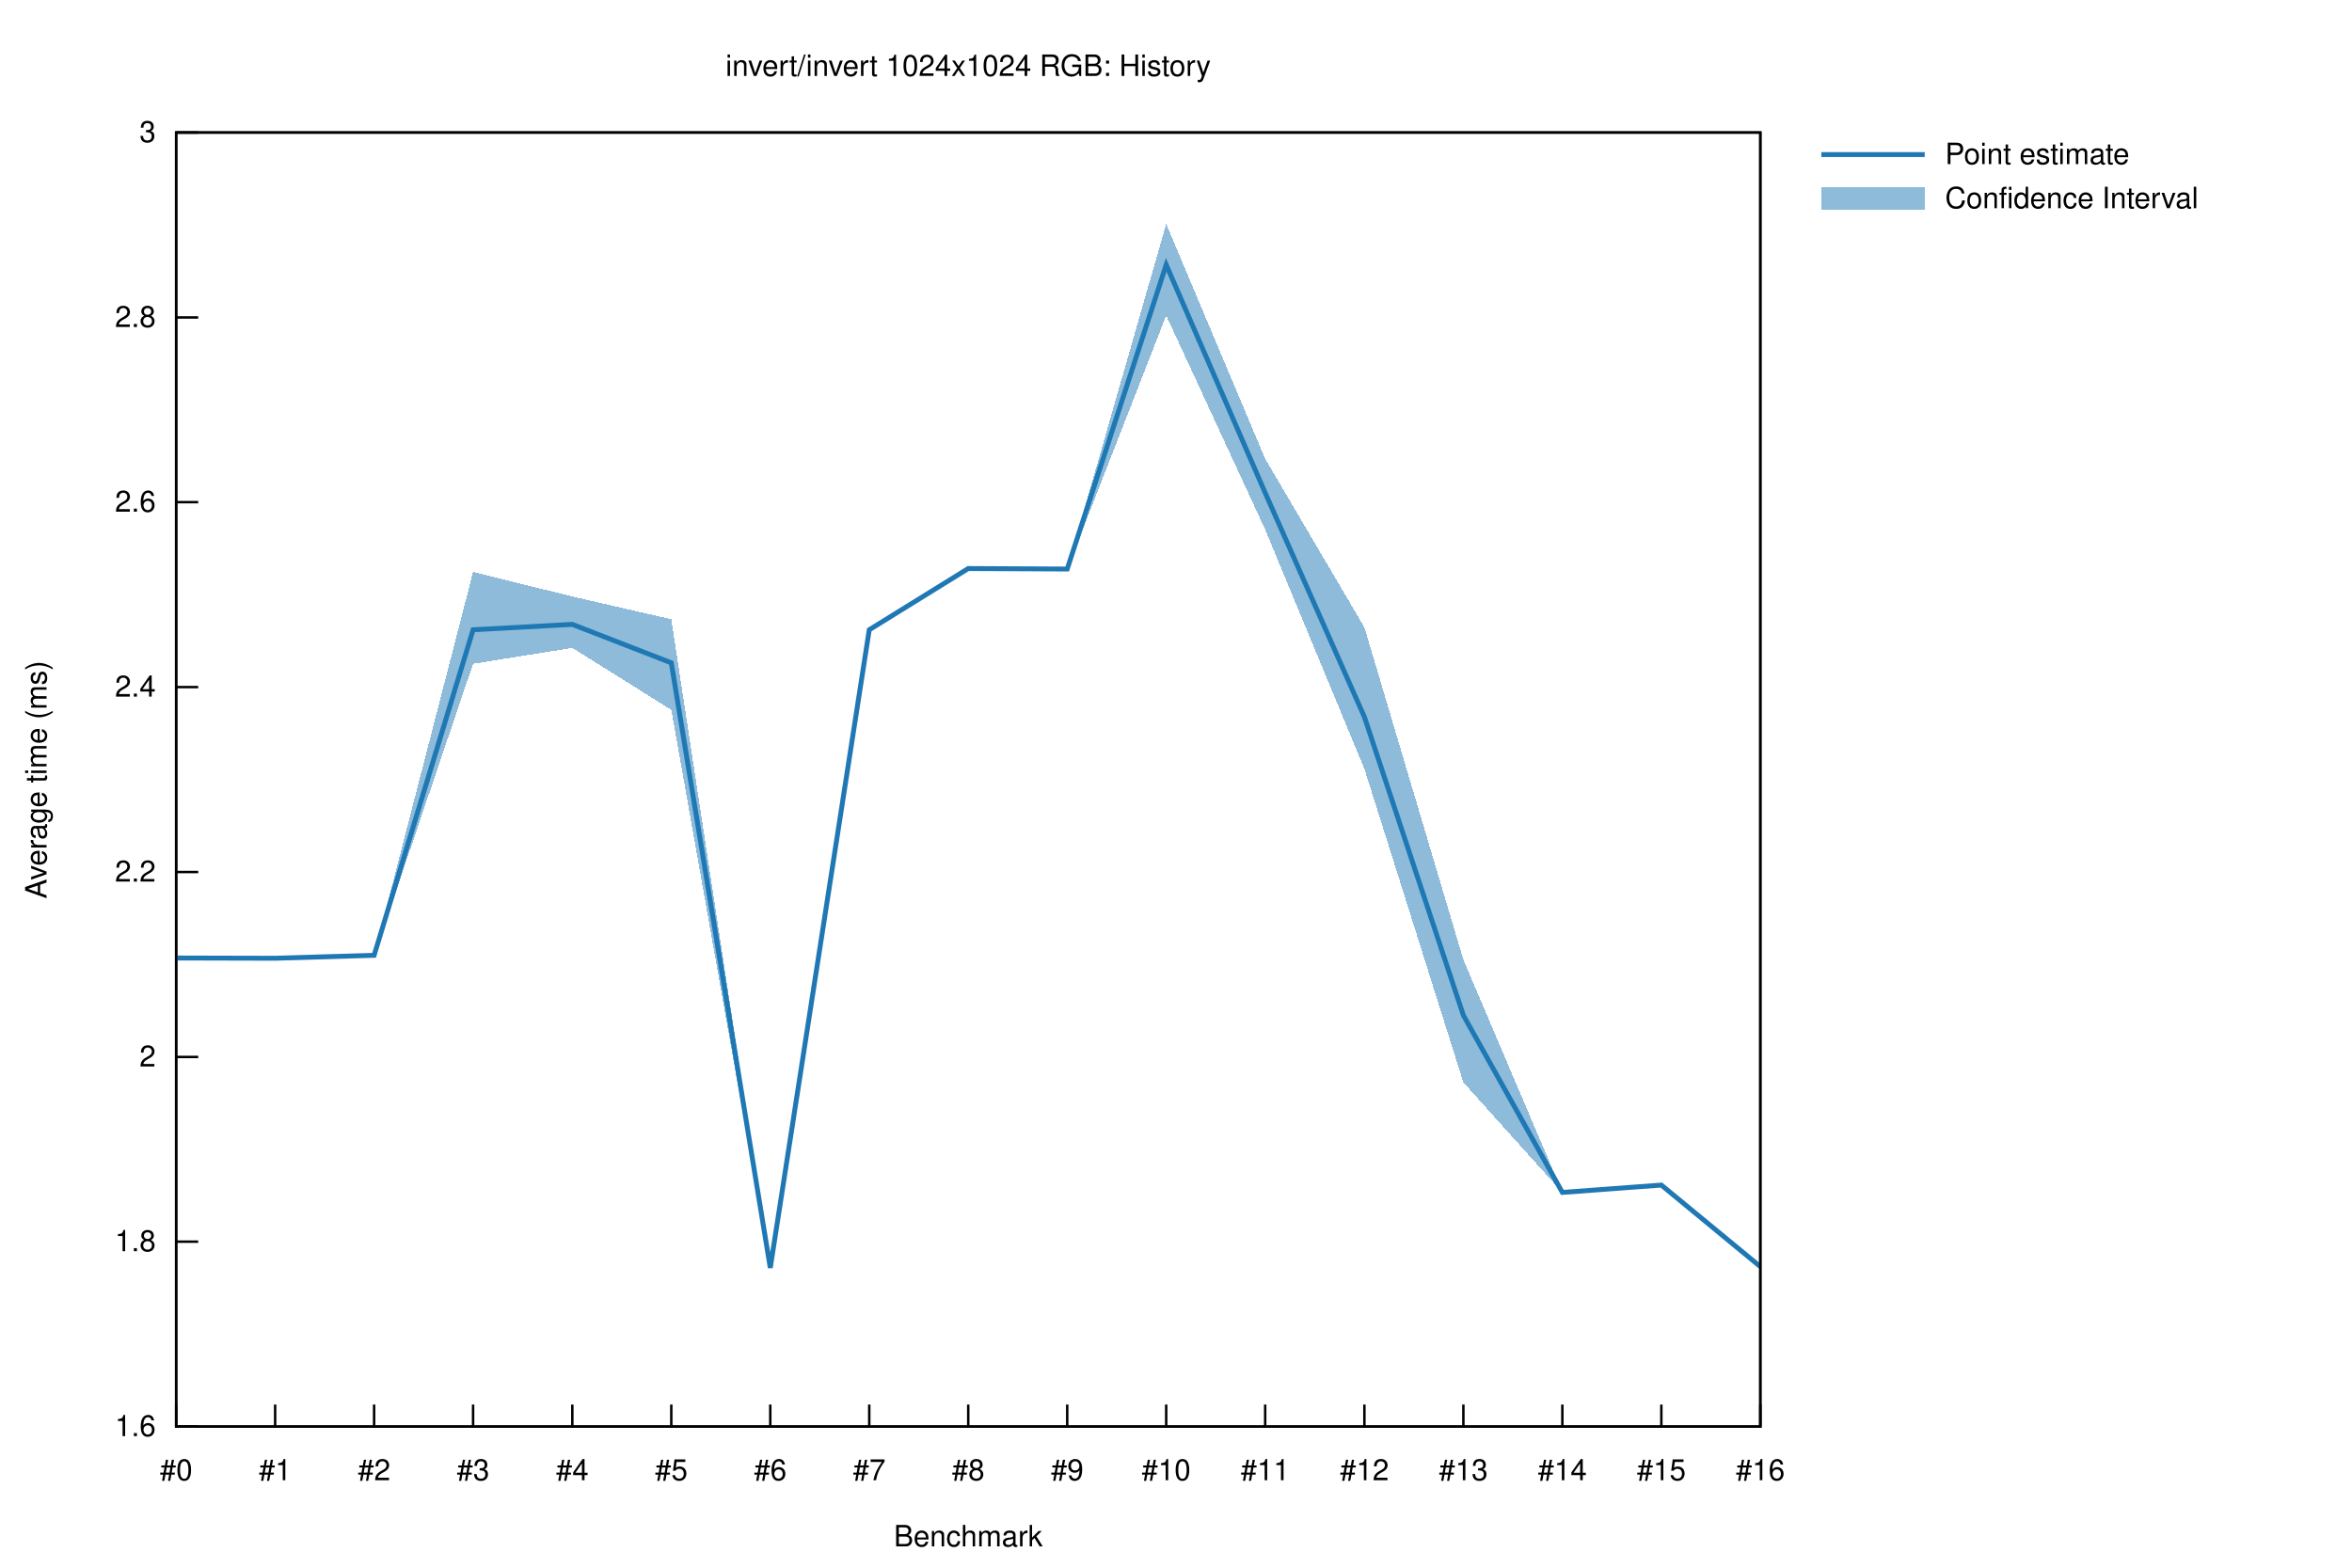
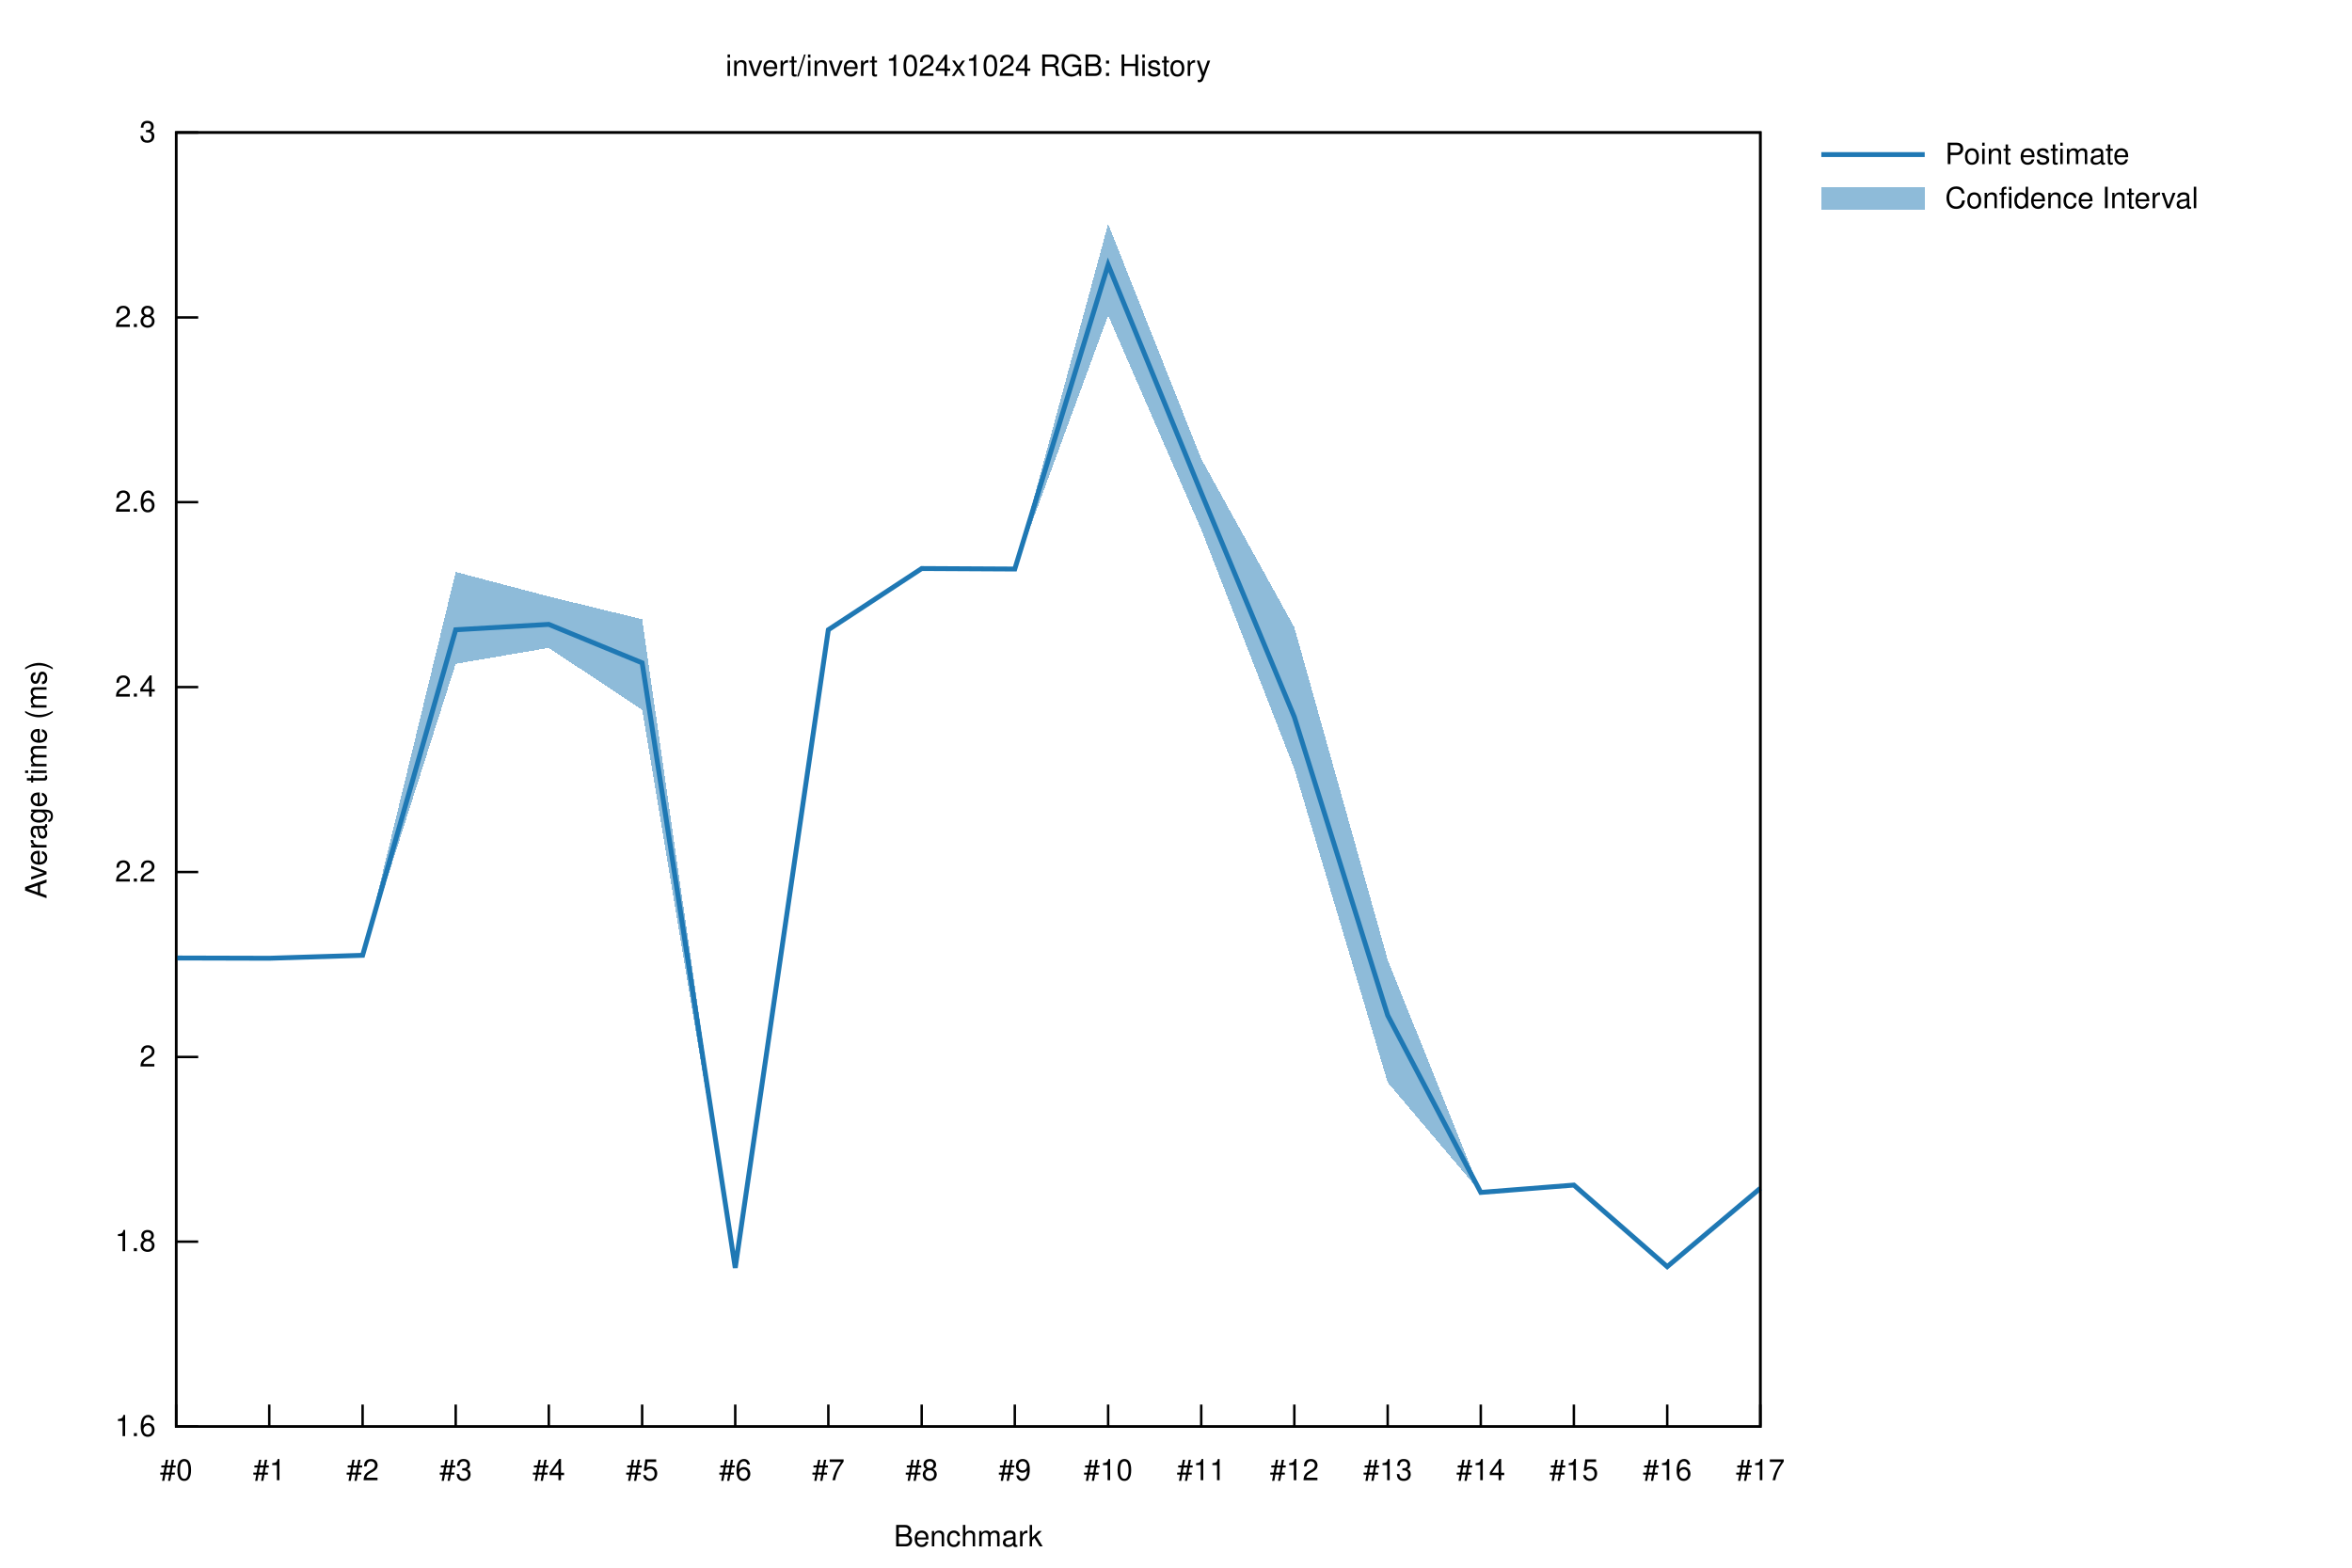
<svg xmlns="http://www.w3.org/2000/svg" xmlns:xlink="http://www.w3.org/1999/xlink" viewBox="0 0 960 640">
  <g id="gnuplot_canvas">
    <rect x="0" y="0" width="960" height="640" fill="none" />
    <defs>
      <circle id="gpDot" r="0.5" stroke-width="0.5" stroke="currentColor" />
      <path id="gpPt0" stroke-width="0.222" stroke="currentColor" d="M-1,0 h2 M0,-1 v2" />
      <path id="gpPt1" stroke-width="0.222" stroke="currentColor" d="M-1,-1 L1,1 M1,-1 L-1,1" />
      <path id="gpPt2" stroke-width="0.222" stroke="currentColor" d="M-1,0 L1,0 M0,-1 L0,1 M-1,-1 L1,1 M-1,1 L1,-1" />
      <rect id="gpPt3" stroke-width="0.222" stroke="currentColor" x="-1" y="-1" width="2" height="2" />
      <rect id="gpPt4" stroke-width="0.222" stroke="currentColor" fill="currentColor" x="-1" y="-1" width="2" height="2" />
      <circle id="gpPt5" stroke-width="0.222" stroke="currentColor" cx="0" cy="0" r="1" />
      <use xlink:href="#gpPt5" id="gpPt6" fill="currentColor" stroke="none" />
      <path id="gpPt7" stroke-width="0.222" stroke="currentColor" d="M0,-1.33 L-1.33,0.67 L1.33,0.67 z" />
      <use xlink:href="#gpPt7" id="gpPt8" fill="currentColor" stroke="none" />
      <use xlink:href="#gpPt7" id="gpPt9" stroke="currentColor" transform="rotate(180)" />
      <use xlink:href="#gpPt9" id="gpPt10" fill="currentColor" stroke="none" />
      <use xlink:href="#gpPt3" id="gpPt11" stroke="currentColor" transform="rotate(45)" />
      <use xlink:href="#gpPt11" id="gpPt12" fill="currentColor" stroke="none" />
      <path id="gpPt13" stroke-width="0.222" stroke="currentColor" d="M0,1.330 L1.265,0.411 L0.782,-1.067 L-0.782,-1.076 L-1.265,0.411 z" />
      <use xlink:href="#gpPt13" id="gpPt14" fill="currentColor" stroke="none" />
      <filter id="textbox" filterUnits="objectBoundingBox" x="0" y="0" height="1" width="1">
        <feFlood flood-color="white" flood-opacity="1" result="bgnd" />
        <feComposite in="SourceGraphic" in2="bgnd" operator="atop" />
      </filter>
      <filter id="greybox" filterUnits="objectBoundingBox" x="0" y="0" height="1" width="1">
        <feFlood flood-color="lightgrey" flood-opacity="1" result="grey" />
        <feComposite in="SourceGraphic" in2="grey" operator="atop" />
      </filter>
    </defs>
    <g fill="none" color="white" stroke="currentColor" stroke-width="1.00" stroke-linecap="butt" stroke-linejoin="miter">
</g>
    <g fill="none" color="black" stroke="currentColor" stroke-width="1.00" stroke-linecap="butt" stroke-linejoin="miter">
      <path stroke="black" d="M71.9,582.4 L80.9,582.4  " />
      <g transform="translate(63.6,586.3)" stroke="none" fill="black" font-family="Helvetica" font-size="12.00" text-anchor="end">
        <text>
          <tspan font-family="Helvetica"> 1.6</tspan>
        </text>
      </g>
    </g>
    <g fill="none" color="black" stroke="currentColor" stroke-width="1.00" stroke-linecap="butt" stroke-linejoin="miter">
      <path stroke="black" d="M71.9,506.9 L80.9,506.9  " />
      <g transform="translate(63.6,510.8)" stroke="none" fill="black" font-family="Helvetica" font-size="12.00" text-anchor="end">
        <text>
          <tspan font-family="Helvetica"> 1.8</tspan>
        </text>
      </g>
    </g>
    <g fill="none" color="black" stroke="currentColor" stroke-width="1.00" stroke-linecap="butt" stroke-linejoin="miter">
      <path stroke="black" d="M71.9,431.5 L80.9,431.5  " />
      <g transform="translate(63.6,435.4)" stroke="none" fill="black" font-family="Helvetica" font-size="12.00" text-anchor="end">
        <text>
          <tspan font-family="Helvetica"> 2</tspan>
        </text>
      </g>
    </g>
    <g fill="none" color="black" stroke="currentColor" stroke-width="1.00" stroke-linecap="butt" stroke-linejoin="miter">
      <path stroke="black" d="M71.9,356.0 L80.9,356.0  " />
      <g transform="translate(63.6,359.9)" stroke="none" fill="black" font-family="Helvetica" font-size="12.00" text-anchor="end">
        <text>
          <tspan font-family="Helvetica"> 2.2</tspan>
        </text>
      </g>
    </g>
    <g fill="none" color="black" stroke="currentColor" stroke-width="1.00" stroke-linecap="butt" stroke-linejoin="miter">
      <path stroke="black" d="M71.9,280.5 L80.9,280.5  " />
      <g transform="translate(63.6,284.4)" stroke="none" fill="black" font-family="Helvetica" font-size="12.00" text-anchor="end">
        <text>
          <tspan font-family="Helvetica"> 2.4</tspan>
        </text>
      </g>
    </g>
    <g fill="none" color="black" stroke="currentColor" stroke-width="1.00" stroke-linecap="butt" stroke-linejoin="miter">
      <path stroke="black" d="M71.9,205.0 L80.9,205.0  " />
      <g transform="translate(63.6,208.9)" stroke="none" fill="black" font-family="Helvetica" font-size="12.00" text-anchor="end">
        <text>
          <tspan font-family="Helvetica"> 2.6</tspan>
        </text>
      </g>
    </g>
    <g fill="none" color="black" stroke="currentColor" stroke-width="1.00" stroke-linecap="butt" stroke-linejoin="miter">
      <path stroke="black" d="M71.9,129.6 L80.9,129.6  " />
      <g transform="translate(63.6,133.5)" stroke="none" fill="black" font-family="Helvetica" font-size="12.00" text-anchor="end">
        <text>
          <tspan font-family="Helvetica"> 2.8</tspan>
        </text>
      </g>
    </g>
    <g fill="none" color="black" stroke="currentColor" stroke-width="1.00" stroke-linecap="butt" stroke-linejoin="miter">
      <path stroke="black" d="M71.9,54.1 L80.9,54.1  " />
      <g transform="translate(63.6,58.0)" stroke="none" fill="black" font-family="Helvetica" font-size="12.00" text-anchor="end">
        <text>
          <tspan font-family="Helvetica"> 3</tspan>
        </text>
      </g>
    </g>
    <g fill="none" color="black" stroke="currentColor" stroke-width="1.00" stroke-linecap="butt" stroke-linejoin="miter">
      <path stroke="black" d="M71.9,582.4 L71.9,573.4  " />
      <g transform="translate(71.9,604.3)" stroke="none" fill="black" font-family="Helvetica" font-size="12.00" text-anchor="middle">
        <text>
          <tspan font-family="Helvetica">#0</tspan>
        </text>
      </g>
    </g>
    <g fill="none" color="black" stroke="currentColor" stroke-width="1.00" stroke-linecap="butt" stroke-linejoin="miter">
-       <path stroke="black" d="M112.3,582.4 L112.3,573.4  " />
-       <g transform="translate(112.3,604.3)" stroke="none" fill="black" font-family="Helvetica" font-size="12.00" text-anchor="middle">
+       <path stroke="black" d="M109.9,582.4 L109.9,573.4  " />
+       <g transform="translate(109.9,604.3)" stroke="none" fill="black" font-family="Helvetica" font-size="12.00" text-anchor="middle">
        <text>
          <tspan font-family="Helvetica">#1</tspan>
        </text>
      </g>
    </g>
    <g fill="none" color="black" stroke="currentColor" stroke-width="1.00" stroke-linecap="butt" stroke-linejoin="miter">
-       <path stroke="black" d="M152.7,582.4 L152.7,573.4  " />
-       <g transform="translate(152.7,604.3)" stroke="none" fill="black" font-family="Helvetica" font-size="12.00" text-anchor="middle">
+       <path stroke="black" d="M148.0,582.4 L148.0,573.4  " />
+       <g transform="translate(148.0,604.3)" stroke="none" fill="black" font-family="Helvetica" font-size="12.00" text-anchor="middle">
        <text>
          <tspan font-family="Helvetica">#2</tspan>
        </text>
      </g>
    </g>
    <g fill="none" color="black" stroke="currentColor" stroke-width="1.00" stroke-linecap="butt" stroke-linejoin="miter">
-       <path stroke="black" d="M193.1,582.4 L193.1,573.4  " />
-       <g transform="translate(193.1,604.3)" stroke="none" fill="black" font-family="Helvetica" font-size="12.00" text-anchor="middle">
+       <path stroke="black" d="M186.0,582.4 L186.0,573.4  " />
+       <g transform="translate(186.0,604.3)" stroke="none" fill="black" font-family="Helvetica" font-size="12.00" text-anchor="middle">
        <text>
          <tspan font-family="Helvetica">#3</tspan>
        </text>
      </g>
    </g>
    <g fill="none" color="black" stroke="currentColor" stroke-width="1.00" stroke-linecap="butt" stroke-linejoin="miter">
-       <path stroke="black" d="M233.6,582.4 L233.6,573.4  " />
-       <g transform="translate(233.6,604.3)" stroke="none" fill="black" font-family="Helvetica" font-size="12.00" text-anchor="middle">
+       <path stroke="black" d="M224.0,582.4 L224.0,573.4  " />
+       <g transform="translate(224.0,604.3)" stroke="none" fill="black" font-family="Helvetica" font-size="12.00" text-anchor="middle">
        <text>
          <tspan font-family="Helvetica">#4</tspan>
        </text>
      </g>
    </g>
    <g fill="none" color="black" stroke="currentColor" stroke-width="1.00" stroke-linecap="butt" stroke-linejoin="miter">
-       <path stroke="black" d="M274.0,582.4 L274.0,573.4  " />
-       <g transform="translate(274.0,604.3)" stroke="none" fill="black" font-family="Helvetica" font-size="12.00" text-anchor="middle">
+       <path stroke="black" d="M262.1,582.4 L262.1,573.4  " />
+       <g transform="translate(262.1,604.3)" stroke="none" fill="black" font-family="Helvetica" font-size="12.00" text-anchor="middle">
        <text>
          <tspan font-family="Helvetica">#5</tspan>
        </text>
      </g>
    </g>
    <g fill="none" color="black" stroke="currentColor" stroke-width="1.00" stroke-linecap="butt" stroke-linejoin="miter">
-       <path stroke="black" d="M314.4,582.4 L314.4,573.4  " />
-       <g transform="translate(314.4,604.3)" stroke="none" fill="black" font-family="Helvetica" font-size="12.00" text-anchor="middle">
+       <path stroke="black" d="M300.1,582.4 L300.1,573.4  " />
+       <g transform="translate(300.1,604.3)" stroke="none" fill="black" font-family="Helvetica" font-size="12.00" text-anchor="middle">
        <text>
          <tspan font-family="Helvetica">#6</tspan>
        </text>
      </g>
    </g>
    <g fill="none" color="black" stroke="currentColor" stroke-width="1.00" stroke-linecap="butt" stroke-linejoin="miter">
-       <path stroke="black" d="M354.8,582.4 L354.8,573.4  " />
-       <g transform="translate(354.8,604.3)" stroke="none" fill="black" font-family="Helvetica" font-size="12.00" text-anchor="middle">
+       <path stroke="black" d="M338.1,582.4 L338.1,573.4  " />
+       <g transform="translate(338.1,604.3)" stroke="none" fill="black" font-family="Helvetica" font-size="12.00" text-anchor="middle">
        <text>
          <tspan font-family="Helvetica">#7</tspan>
        </text>
      </g>
    </g>
    <g fill="none" color="black" stroke="currentColor" stroke-width="1.00" stroke-linecap="butt" stroke-linejoin="miter">
-       <path stroke="black" d="M395.2,582.4 L395.2,573.4  " />
-       <g transform="translate(395.2,604.3)" stroke="none" fill="black" font-family="Helvetica" font-size="12.00" text-anchor="middle">
+       <path stroke="black" d="M376.2,582.4 L376.2,573.4  " />
+       <g transform="translate(376.2,604.3)" stroke="none" fill="black" font-family="Helvetica" font-size="12.00" text-anchor="middle">
        <text>
          <tspan font-family="Helvetica">#8</tspan>
        </text>
      </g>
    </g>
    <g fill="none" color="black" stroke="currentColor" stroke-width="1.00" stroke-linecap="butt" stroke-linejoin="miter">
-       <path stroke="black" d="M435.6,582.4 L435.6,573.4  " />
-       <g transform="translate(435.6,604.3)" stroke="none" fill="black" font-family="Helvetica" font-size="12.00" text-anchor="middle">
+       <path stroke="black" d="M414.2,582.4 L414.2,573.4  " />
+       <g transform="translate(414.2,604.3)" stroke="none" fill="black" font-family="Helvetica" font-size="12.00" text-anchor="middle">
        <text>
          <tspan font-family="Helvetica">#9</tspan>
        </text>
      </g>
    </g>
    <g fill="none" color="black" stroke="currentColor" stroke-width="1.00" stroke-linecap="butt" stroke-linejoin="miter">
-       <path stroke="black" d="M476.0,582.4 L476.0,573.4  " />
-       <g transform="translate(476.0,604.3)" stroke="none" fill="black" font-family="Helvetica" font-size="12.00" text-anchor="middle">
+       <path stroke="black" d="M452.3,582.4 L452.3,573.4  " />
+       <g transform="translate(452.3,604.3)" stroke="none" fill="black" font-family="Helvetica" font-size="12.00" text-anchor="middle">
        <text>
          <tspan font-family="Helvetica">#10</tspan>
        </text>
      </g>
    </g>
    <g fill="none" color="black" stroke="currentColor" stroke-width="1.00" stroke-linecap="butt" stroke-linejoin="miter">
-       <path stroke="black" d="M516.4,582.4 L516.4,573.4  " />
-       <g transform="translate(516.4,604.3)" stroke="none" fill="black" font-family="Helvetica" font-size="12.00" text-anchor="middle">
+       <path stroke="black" d="M490.3,582.4 L490.3,573.4  " />
+       <g transform="translate(490.3,604.3)" stroke="none" fill="black" font-family="Helvetica" font-size="12.00" text-anchor="middle">
        <text>
          <tspan font-family="Helvetica">#11</tspan>
        </text>
      </g>
    </g>
    <g fill="none" color="black" stroke="currentColor" stroke-width="1.00" stroke-linecap="butt" stroke-linejoin="miter">
-       <path stroke="black" d="M556.9,582.4 L556.9,573.4  " />
-       <g transform="translate(556.9,604.3)" stroke="none" fill="black" font-family="Helvetica" font-size="12.00" text-anchor="middle">
+       <path stroke="black" d="M528.3,582.4 L528.3,573.4  " />
+       <g transform="translate(528.3,604.3)" stroke="none" fill="black" font-family="Helvetica" font-size="12.00" text-anchor="middle">
        <text>
          <tspan font-family="Helvetica">#12</tspan>
        </text>
      </g>
    </g>
    <g fill="none" color="black" stroke="currentColor" stroke-width="1.00" stroke-linecap="butt" stroke-linejoin="miter">
-       <path stroke="black" d="M597.3,582.4 L597.3,573.4  " />
-       <g transform="translate(597.3,604.3)" stroke="none" fill="black" font-family="Helvetica" font-size="12.00" text-anchor="middle">
+       <path stroke="black" d="M566.4,582.4 L566.4,573.4  " />
+       <g transform="translate(566.4,604.3)" stroke="none" fill="black" font-family="Helvetica" font-size="12.00" text-anchor="middle">
        <text>
          <tspan font-family="Helvetica">#13</tspan>
        </text>
      </g>
    </g>
    <g fill="none" color="black" stroke="currentColor" stroke-width="1.00" stroke-linecap="butt" stroke-linejoin="miter">
-       <path stroke="black" d="M637.7,582.4 L637.7,573.4  " />
-       <g transform="translate(637.7,604.3)" stroke="none" fill="black" font-family="Helvetica" font-size="12.00" text-anchor="middle">
+       <path stroke="black" d="M604.4,582.4 L604.4,573.4  " />
+       <g transform="translate(604.4,604.3)" stroke="none" fill="black" font-family="Helvetica" font-size="12.00" text-anchor="middle">
        <text>
          <tspan font-family="Helvetica">#14</tspan>
        </text>
      </g>
    </g>
    <g fill="none" color="black" stroke="currentColor" stroke-width="1.00" stroke-linecap="butt" stroke-linejoin="miter">
-       <path stroke="black" d="M678.1,582.4 L678.1,573.4  " />
-       <g transform="translate(678.1,604.3)" stroke="none" fill="black" font-family="Helvetica" font-size="12.00" text-anchor="middle">
+       <path stroke="black" d="M642.4,582.4 L642.4,573.4  " />
+       <g transform="translate(642.4,604.3)" stroke="none" fill="black" font-family="Helvetica" font-size="12.00" text-anchor="middle">
        <text>
          <tspan font-family="Helvetica">#15</tspan>
+         </text>
+       </g>
+     </g>
+     <g fill="none" color="black" stroke="currentColor" stroke-width="1.00" stroke-linecap="butt" stroke-linejoin="miter">
+       <path stroke="black" d="M680.5,582.4 L680.5,573.4  " />
+       <g transform="translate(680.5,604.3)" stroke="none" fill="black" font-family="Helvetica" font-size="12.00" text-anchor="middle">
+         <text>
+           <tspan font-family="Helvetica">#16</tspan>
        </text>
      </g>
    </g>
    <g fill="none" color="black" stroke="currentColor" stroke-width="1.00" stroke-linecap="butt" stroke-linejoin="miter">
      <path stroke="black" d="M718.5,582.4 L718.5,573.4  " />
      <g transform="translate(718.5,604.3)" stroke="none" fill="black" font-family="Helvetica" font-size="12.00" text-anchor="middle">
        <text>
-           <tspan font-family="Helvetica">#16</tspan>
+           <tspan font-family="Helvetica">#17</tspan>
        </text>
      </g>
    </g>
    <g fill="none" color="black" stroke="currentColor" stroke-width="1.00" stroke-linecap="butt" stroke-linejoin="miter">
</g>
    <g fill="none" color="black" stroke="currentColor" stroke-width="1.00" stroke-linecap="butt" stroke-linejoin="miter">
      <path stroke="black" d="M71.9,54.1 L71.9,582.4 L718.5,582.4 L718.5,54.1 L71.9,54.1 Z  " />
    </g>
    <g fill="none" color="black" stroke="currentColor" stroke-width="1.00" stroke-linecap="butt" stroke-linejoin="miter">
      <g transform="translate(19.0,318.3) rotate(270)" stroke="none" fill="black" font-family="Helvetica" font-size="12.00" text-anchor="middle">
        <text>
          <tspan font-family="Helvetica">Average time (ms)</tspan>
        </text>
      </g>
    </g>
    <g fill="none" color="black" stroke="currentColor" stroke-width="1.00" stroke-linecap="butt" stroke-linejoin="miter">
      <g transform="translate(395.2,631.3)" stroke="none" fill="black" font-family="Helvetica" font-size="12.00" text-anchor="middle">
        <text>
          <tspan font-family="Helvetica">Benchmark</tspan>
        </text>
      </g>
    </g>
    <g fill="none" color="black" stroke="currentColor" stroke-width="1.00" stroke-linecap="butt" stroke-linejoin="miter">
      <g transform="translate(395.2,31.0)" stroke="none" fill="black" font-family="Helvetica" font-size="12.00" text-anchor="middle">
        <text>
          <tspan font-family="Helvetica">invert/invert 1024x1024 RGB: History</tspan>
        </text>
      </g>
    </g>
    <g fill="none" color="black" stroke="currentColor" stroke-width="1.00" stroke-linecap="butt" stroke-linejoin="miter">
</g>
    <g id="gnuplot_plot_1">
      <g fill="none" color="white" stroke="currentColor" stroke-width="2.00" stroke-linecap="butt" stroke-linejoin="miter">
</g>
      <g fill="none" color="black" stroke="currentColor" stroke-width="2.00" stroke-linecap="butt" stroke-linejoin="miter">
        <g transform="translate(793.9,67.0)" stroke="none" fill="black" font-family="Helvetica" font-size="12.00" text-anchor="start">
          <text>
            <tspan font-family="Helvetica">Point estimate</tspan>
          </text>
        </g>
      </g>
      <g fill="none" color="black" stroke="currentColor" stroke-width="2.00" stroke-linecap="butt" stroke-linejoin="miter">
-         <path stroke="rgb( 31, 120, 180)" d="M743.4,63.1 L785.6,63.1 M71.9,391.1 L112.3,391.2 L152.7,390.0 L193.1,257.1 L233.6,254.9 L274.0,270.6   L314.4,517.6 L354.8,257.1 L395.2,232.1 L435.6,232.3 L476.0,108.1 L516.4,201.2 L556.9,292.7 L597.3,414.5   L637.7,486.8 L678.1,483.8 L718.5,517.1  " />
+         <path stroke="rgb( 31, 120, 180)" d="M743.4,63.1 L785.6,63.1 M71.9,391.1 L109.9,391.2 L148.0,390.0 L186.0,257.1 L224.0,254.9 L262.1,270.6   L300.1,517.6 L338.1,257.1 L376.2,232.1 L414.2,232.3 L452.3,108.1 L490.3,201.2 L528.3,292.7 L566.4,414.5   L604.4,486.8 L642.4,483.8 L680.5,517.1 L718.5,485.1  " />
      </g>
    </g>
    <g id="gnuplot_plot_2">
      <g fill="none" color="white" stroke="rgb( 31, 120, 180)" stroke-width="1.00" stroke-linecap="butt" stroke-linejoin="miter">
</g>
      <g fill="none" color="black" stroke="currentColor" stroke-width="1.00" stroke-linecap="butt" stroke-linejoin="miter">
        <g transform="translate(793.9,85.0)" stroke="none" fill="black" font-family="Helvetica" font-size="12.00" text-anchor="start">
          <text>
            <tspan font-family="Helvetica">Confidence Interval</tspan>
          </text>
        </g>
      </g>
      <g fill="none" color="black" stroke="currentColor" stroke-width="1.00" stroke-linecap="butt" stroke-linejoin="miter">
        <g stroke="none" shape-rendering="crispEdges">
          <polygon fill="rgb( 31, 120, 180)" fill-opacity="0.5" points="743.4,85.6 785.6,85.6 785.6,76.6 743.4,76.6 " />
-           <polygon fill="rgb( 31, 120, 180)" fill-opacity="0.5" points="71.9,391.0 112.3,391.2 152.7,389.9 193.1,233.5 233.6,243.5 274.0,252.8 314.4,517.5 354.8,256.9 395.2,232.0 435.6,232.1 476.0,91.4 516.4,187.3 556.9,256.1 597.3,391.8 637.7,486.7 678.1,483.5 718.5,516.7 718.5,517.5 678.1,484.0 637.7,486.8 597.3,441.9 556.9,313.9 516.4,216.2 476.0,128.8 435.6,232.4 395.2,232.2 354.8,257.3 314.4,517.6 274.0,289.8 233.6,264.5 193.1,271.0 152.7,390.2 112.3,391.3 71.9,391.1 " />
+           <polygon fill="rgb( 31, 120, 180)" fill-opacity="0.5" points="71.9,391.0 109.9,391.2 148.0,389.9 186.0,233.5 224.0,243.5 262.1,252.8 300.1,517.5 338.1,256.9 376.2,232.0 414.2,232.1 452.3,91.4 490.3,187.3 528.3,256.1 566.4,391.8 604.4,486.7 642.4,483.5 680.5,516.7 718.5,484.8 718.5,485.2 680.5,517.5 642.4,484.0 604.4,486.8 566.4,441.9 528.3,313.9 490.3,216.2 452.3,128.8 414.2,232.4 376.2,232.2 338.1,257.3 300.1,517.6 262.1,289.8 224.0,264.5 186.0,271.0 148.0,390.2 109.9,391.3 71.9,391.1 " />
        </g>
      </g>
    </g>
    <g fill="none" color="white" stroke="rgb( 31, 120, 180)" stroke-width="2.00" stroke-linecap="butt" stroke-linejoin="miter">
</g>
    <g fill="none" color="black" stroke="currentColor" stroke-width="2.00" stroke-linecap="butt" stroke-linejoin="miter">
</g>
    <g fill="none" color="black" stroke="black" stroke-width="1.00" stroke-linecap="butt" stroke-linejoin="miter">
</g>
    <g fill="none" color="black" stroke="currentColor" stroke-width="1.00" stroke-linecap="butt" stroke-linejoin="miter">
      <path stroke="black" d="M71.9,54.1 L71.9,582.4 L718.5,582.4 L718.5,54.1 L71.9,54.1 Z  " />
    </g>
    <g fill="none" color="black" stroke="currentColor" stroke-width="1.00" stroke-linecap="butt" stroke-linejoin="miter">
</g>
  </g>
</svg>
